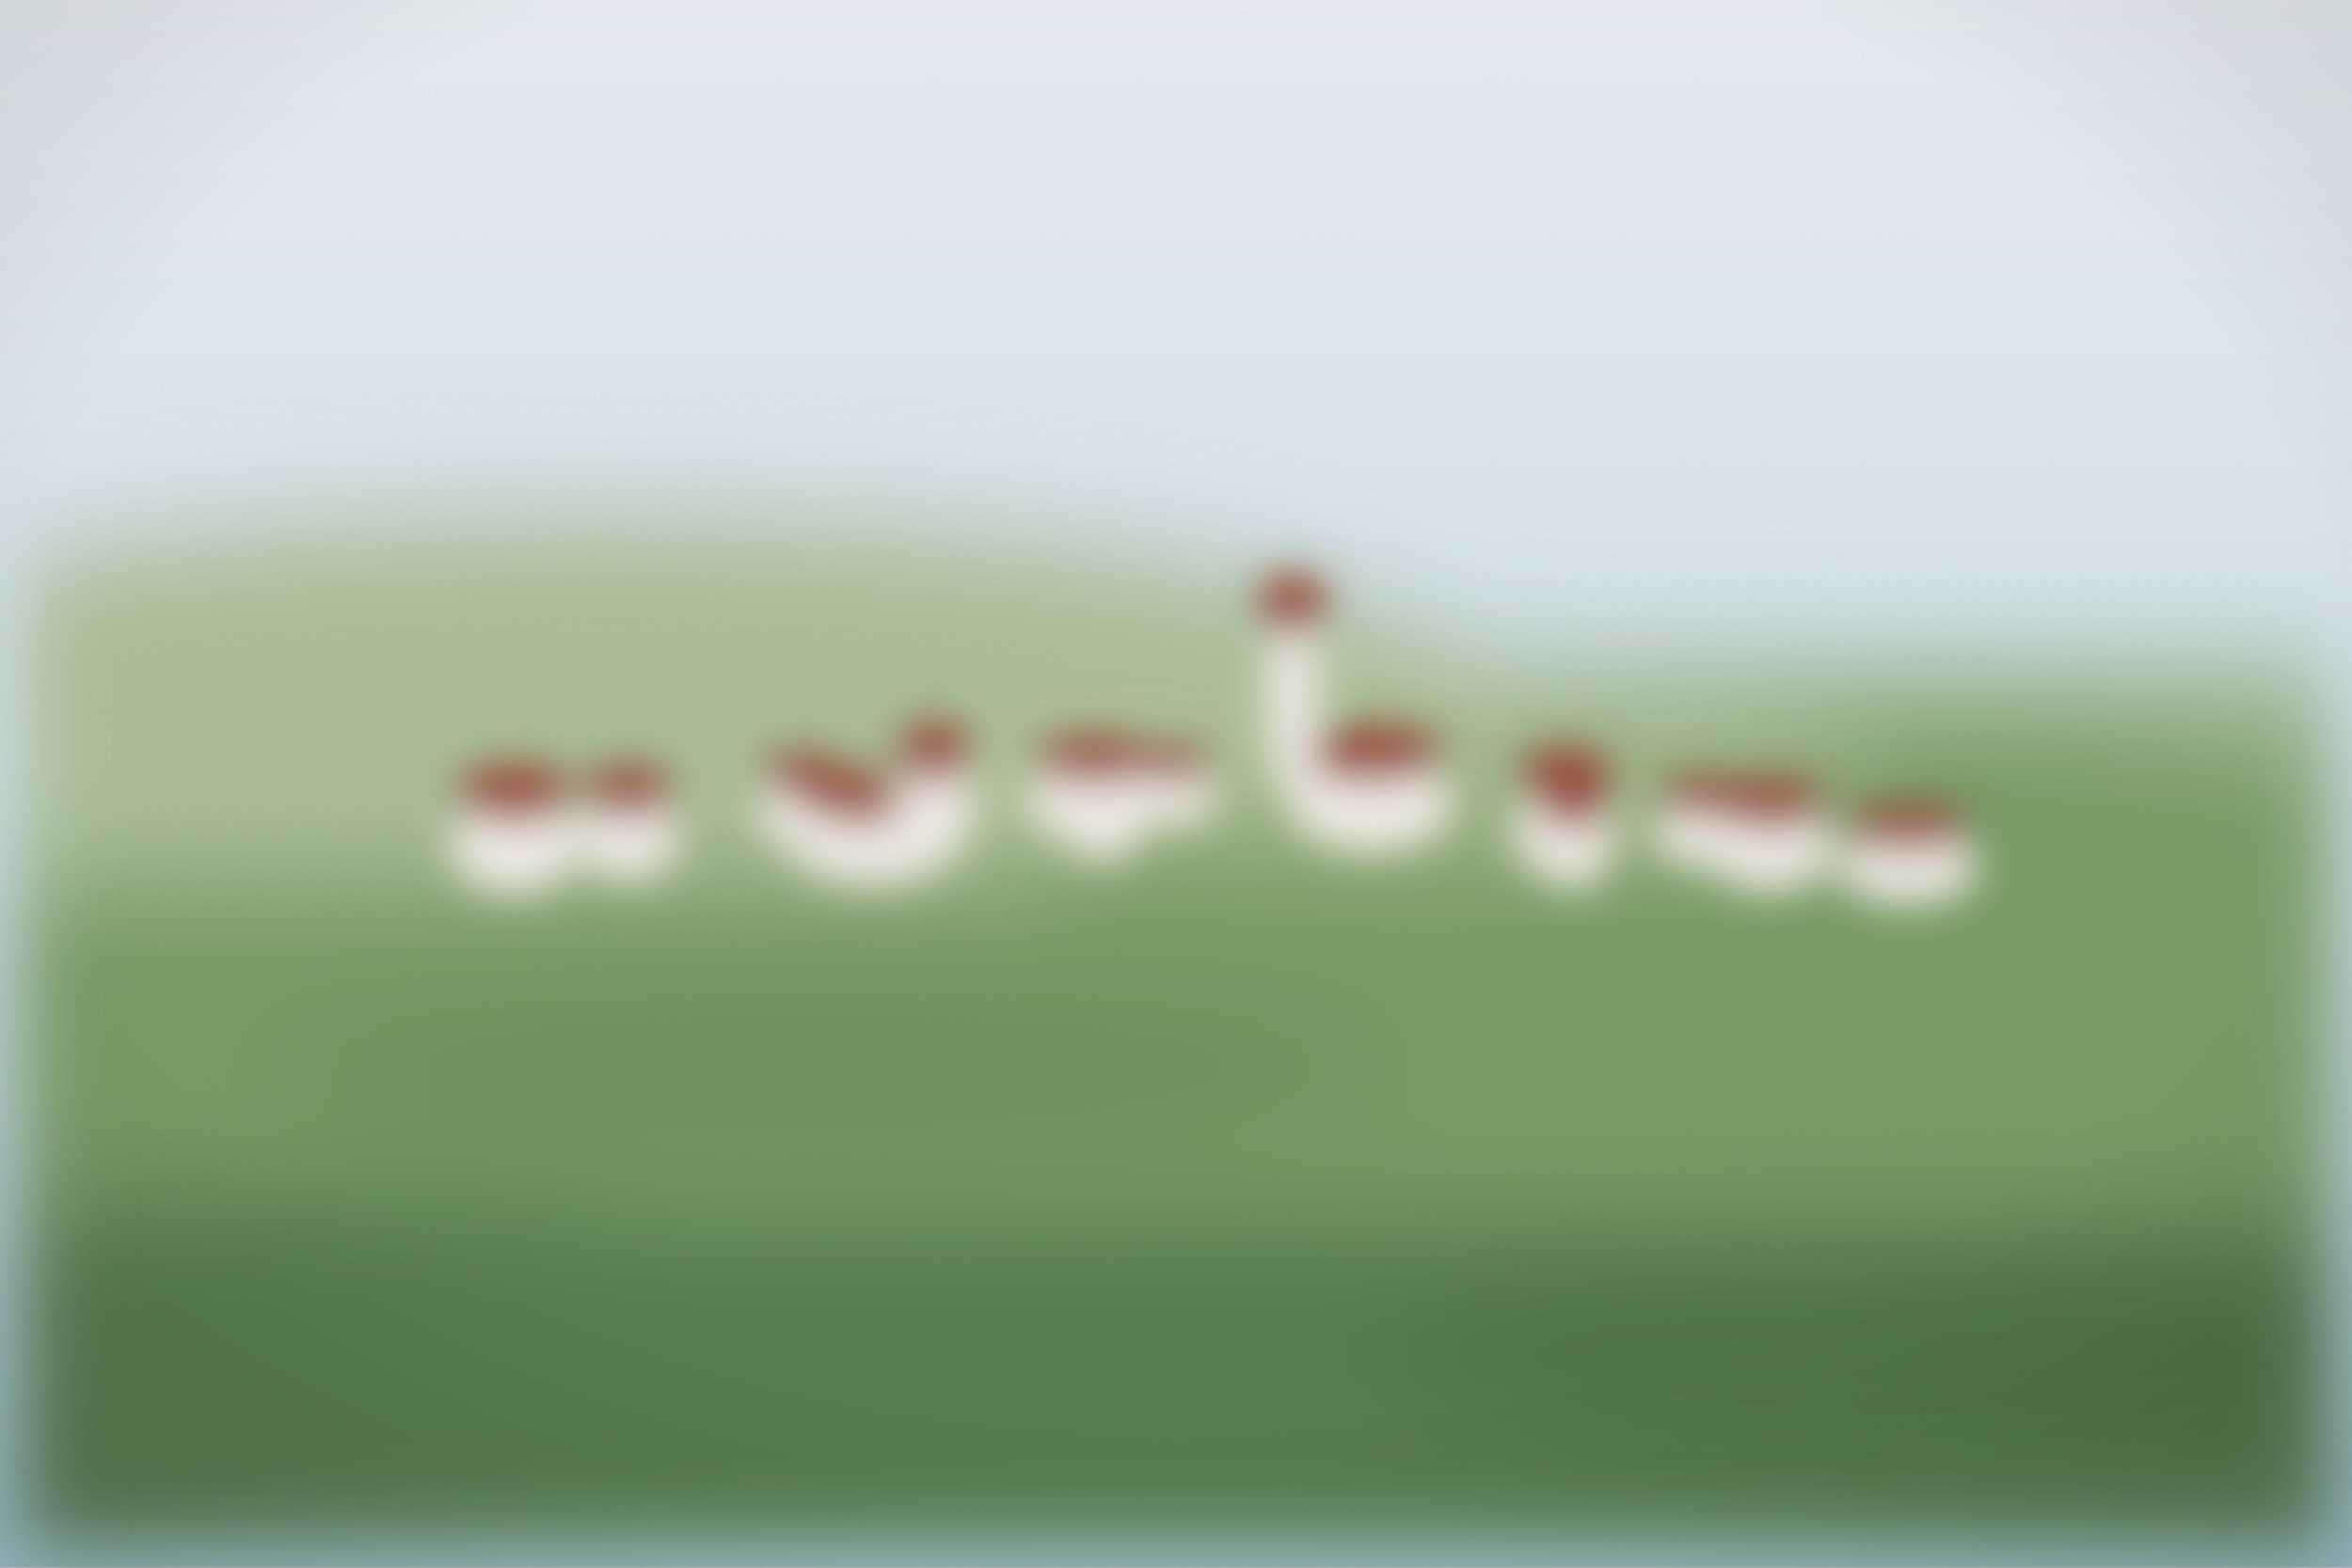
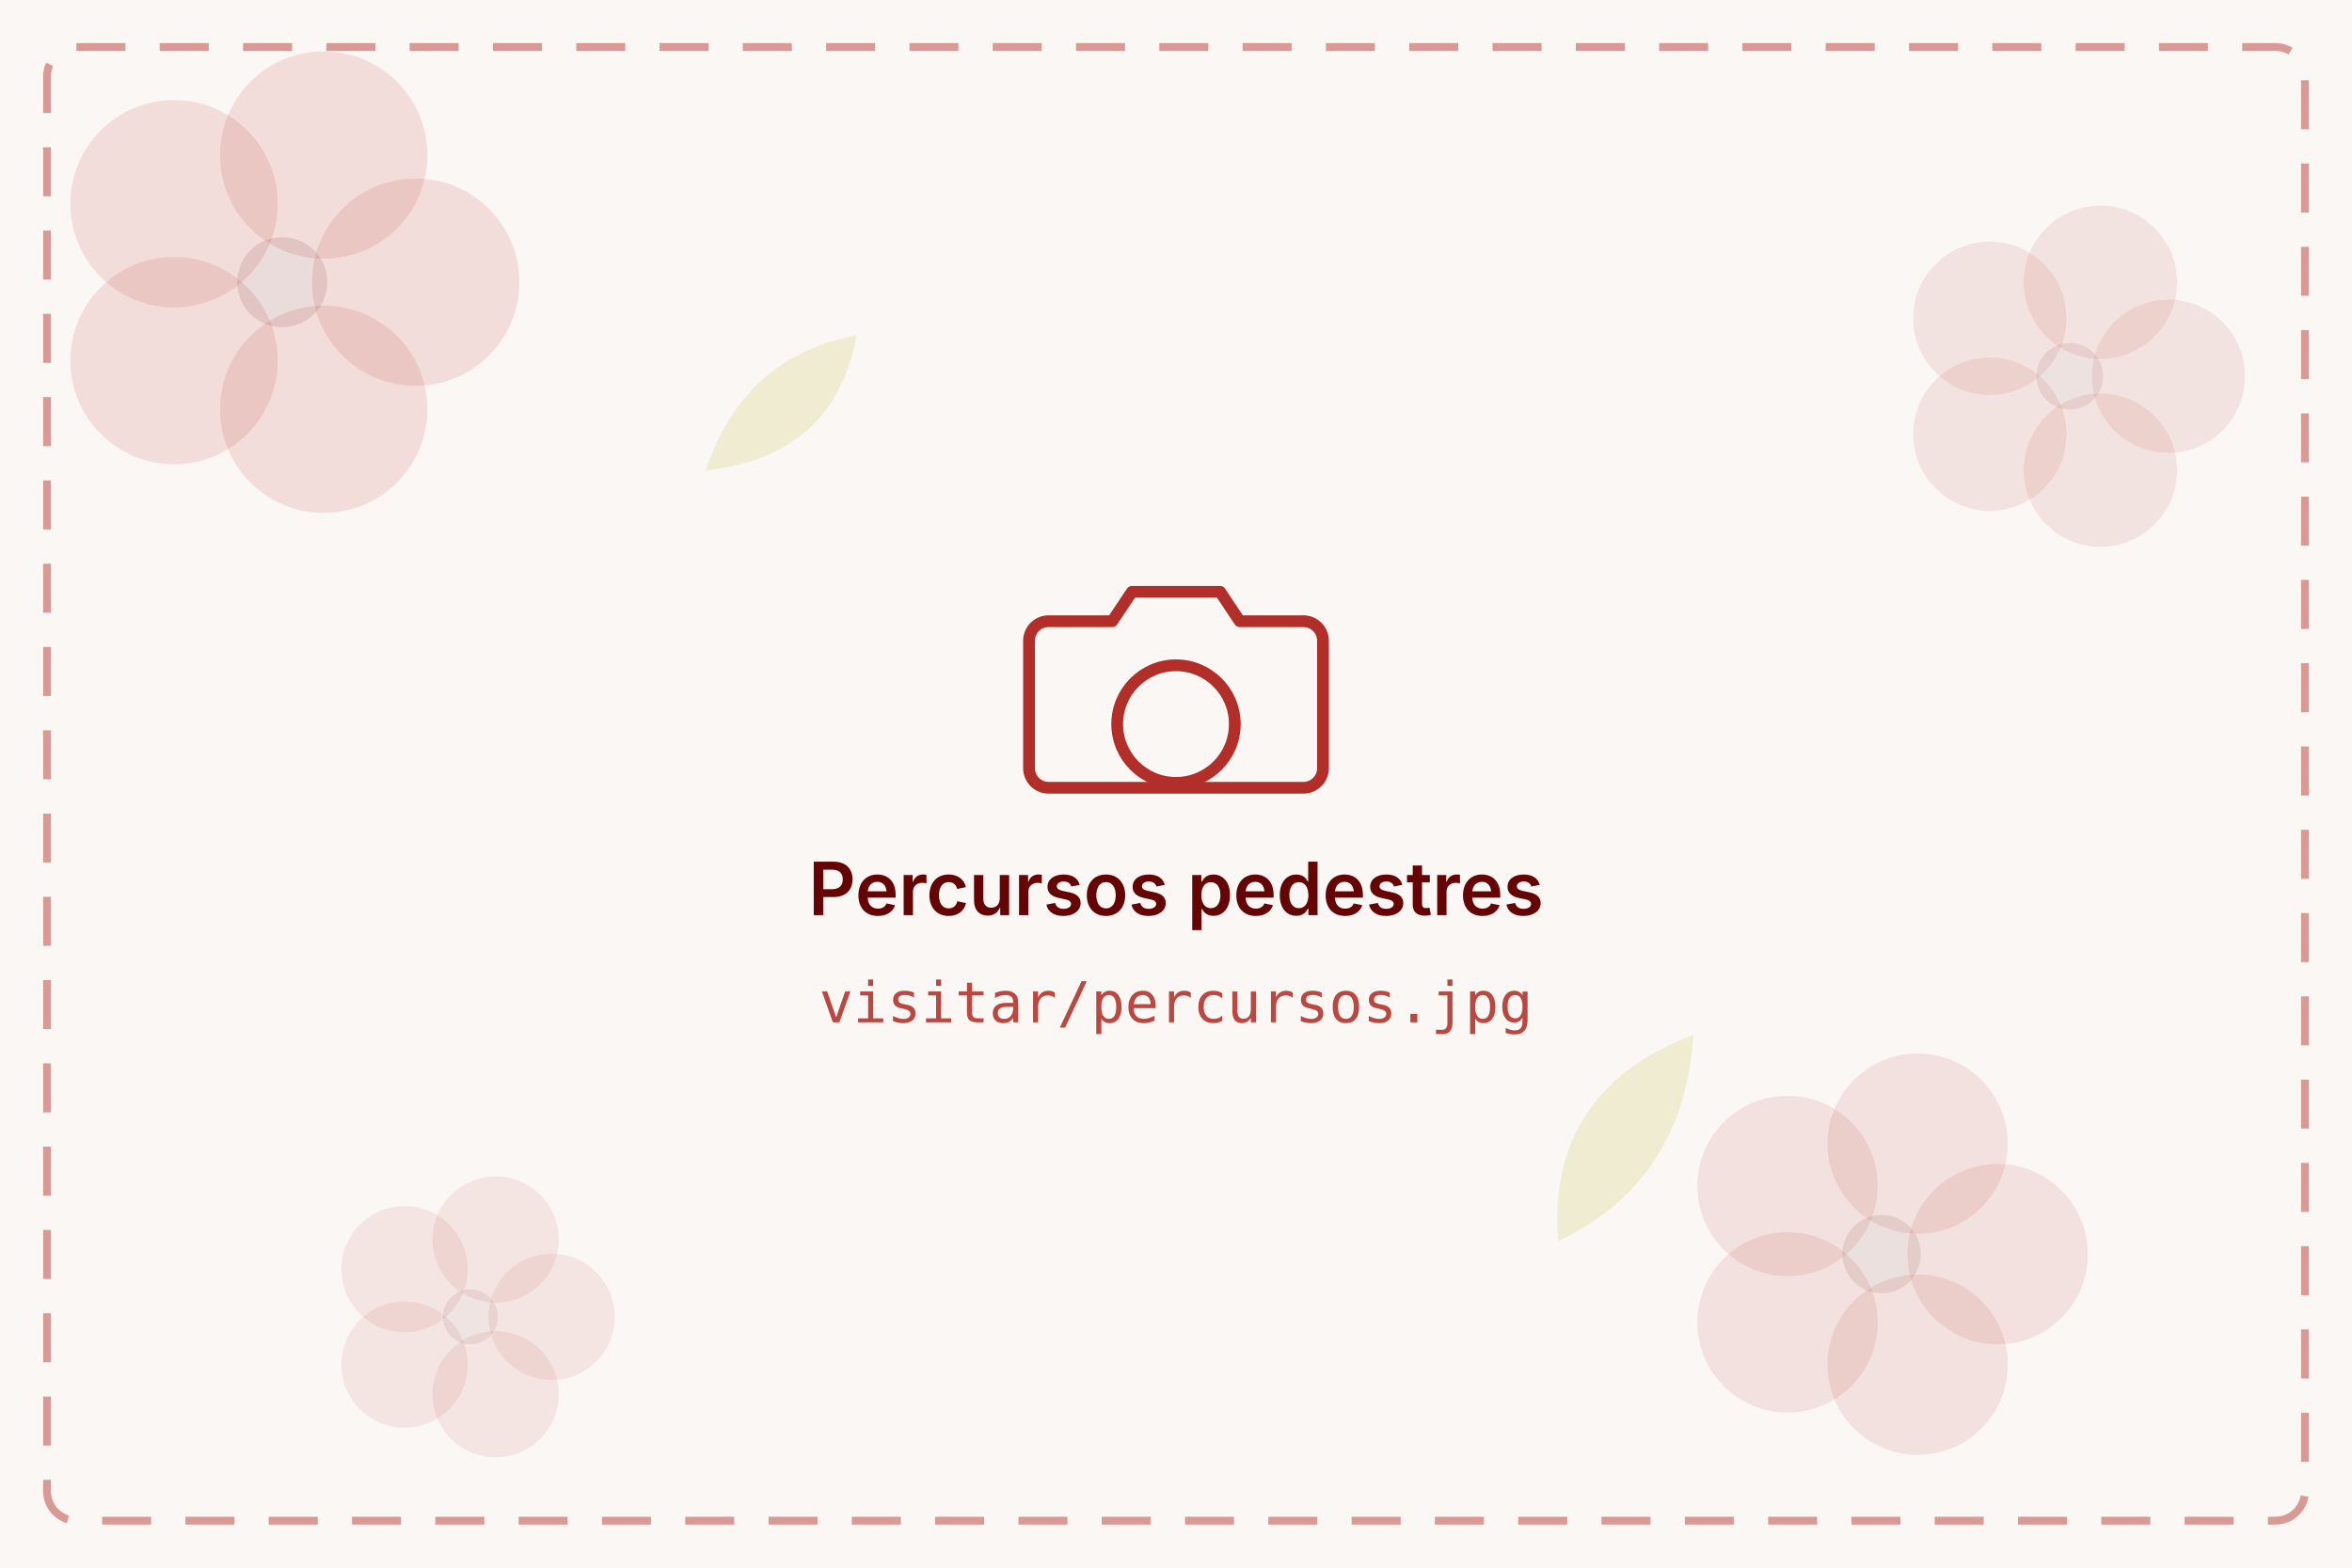
<svg xmlns="http://www.w3.org/2000/svg" viewBox="0 0 1200 800" width="1200" height="800" role="img">
-   <defs>
-     <linearGradient id="ceu" x1="0" y1="0" x2="0" y2="1">
-       <stop offset="0%" stop-color="#F0F7FC" />
-       <stop offset="55%" stop-color="#D9EBF7" />
-       <stop offset="100%" stop-color="#BADDF0" />
-     </linearGradient>
-     <radialGradient id="vinheta" cx="50%" cy="42%" r="78%">
-       <stop offset="62%" stop-color="#000" stop-opacity="0" />
-       <stop offset="100%" stop-color="#000" stop-opacity="0.16" />
-     </radialGradient>
-     <filter id="desfoque" x="-25%" y="-25%" width="150%" height="150%">
-       <feGaussianBlur stdDeviation="27.2" />
-     </filter>
-     <filter id="medio" x="-30%" y="-30%" width="160%" height="160%">
-       <feGaussianBlur stdDeviation="10.4" />
-     </filter>
-     <filter id="suave" x="-40%" y="-40%" width="180%" height="180%">
-       <feGaussianBlur stdDeviation="9.6" />
-     </filter>
-     <filter id="grao">
-       <feTurbulence type="fractalNoise" baseFrequency="0.9" numOctaves="2" stitchTiles="stitch" />
-       <feColorMatrix type="matrix" values="0 0 0 0 0  0 0 0 0 0  0 0 0 0 0  0.7 0.7 0.7 0 0" />
-     </filter>
-   </defs>
-   <rect width="1200" height="800" fill="url(#ceu)" />
-   <g filter="url(#desfoque)">
-     <rect x="-120" y="336" width="1440" height="560" fill="#A9BF97" opacity="1" />
-     <ellipse cx="300" cy="368" rx="480" ry="104" fill="#B2C79E" opacity="1" />
-     <rect x="-120" y="448" width="1440" height="480" fill="#7FA36B" opacity="1" />
-     <ellipse cx="936" cy="480" rx="432" ry="112" fill="#7FA36B" opacity="1" />
-     <rect x="-120" y="624" width="1440" height="320" fill="#5C8253" opacity="1" />
-     <ellipse cx="168" cy="736" rx="360" ry="128" fill="#5C8253" opacity="1" />
-     <ellipse cx="720" cy="400" rx="240" ry="40" fill="#BCCFa2" opacity="0.6" />
-     <ellipse cx="420" cy="544" rx="288" ry="40" fill="#6F9460" opacity="0.7" />
-     <ellipse cx="1020" cy="688" rx="312" ry="56" fill="#527549" opacity="0.7" />
+   <rect width="1200" height="800" fill="#FBF7F5" />
+   <g>
+     <g transform="translate(144 144) scale(4.6)">
+       <circle cx="14.8" cy="0" r="11.5" fill="#B43C34" opacity="0.14" />
+       <circle cx="4.6" cy="14.1" r="11.5" fill="#B43C34" opacity="0.14" />
+       <circle cx="-12" cy="8.7" r="11.5" fill="#B43C34" opacity="0.14" />
+       <circle cx="-12" cy="-8.7" r="11.5" fill="#B43C34" opacity="0.14" />
+       <circle cx="4.6" cy="-14.1" r="11.5" fill="#B43C34" opacity="0.14" />
+       <circle r="5" fill="#640404" opacity="0.112" />
+     </g>
+     <g transform="translate(1056 192) scale(3.4)">
+       <circle cx="14.8" cy="0" r="11.5" fill="#B43C34" opacity="0.11" />
+       <circle cx="4.6" cy="14.1" r="11.5" fill="#B43C34" opacity="0.11" />
+       <circle cx="-12" cy="8.7" r="11.5" fill="#B43C34" opacity="0.11" />
+       <circle cx="-12" cy="-8.7" r="11.5" fill="#B43C34" opacity="0.11" />
+       <circle cx="4.6" cy="-14.1" r="11.5" fill="#B43C34" opacity="0.11" />
+       <circle r="5" fill="#640404" opacity="0.088" />
+     </g>
+     <g transform="translate(240 672) scale(2.8)">
+       <circle cx="14.8" cy="0" r="11.5" fill="#B43C34" opacity="0.1" />
+       <circle cx="4.6" cy="14.1" r="11.5" fill="#B43C34" opacity="0.1" />
+       <circle cx="-12" cy="8.7" r="11.5" fill="#B43C34" opacity="0.1" />
+       <circle cx="-12" cy="-8.7" r="11.5" fill="#B43C34" opacity="0.1" />
+       <circle cx="4.6" cy="-14.1" r="11.5" fill="#B43C34" opacity="0.1" />
+       <circle r="5" fill="#640404" opacity="0.08" />
+     </g>
+     <g transform="translate(960 640) scale(4)">
+       <circle cx="14.8" cy="0" r="11.5" fill="#B43C34" opacity="0.12" />
+       <circle cx="4.6" cy="14.1" r="11.5" fill="#B43C34" opacity="0.12" />
+       <circle cx="-12" cy="8.7" r="11.5" fill="#B43C34" opacity="0.12" />
+       <circle cx="-12" cy="-8.7" r="11.5" fill="#B43C34" opacity="0.12" />
+       <circle cx="4.6" cy="-14.1" r="11.5" fill="#B43C34" opacity="0.12" />
+       <circle r="5" fill="#640404" opacity="0.096" />
+     </g>
+     <path transform="translate(360 240) rotate(-20) scale(3.2)" d="M0 0q12-15 30-12q-10 17-30 12Z" fill="#A9B416" opacity="0.16" />
+     <path transform="translate(864 528) rotate(145) scale(3.9)" d="M0 0q12-15 30-12q-10 17-30 12Z" fill="#A9B416" opacity="0.16" />
  </g>
-   <g filter="url(#medio)">
-     <ellipse cx="262" cy="424.7" rx="24.2" ry="18.5" fill="#FBF8F1" opacity="0.97" />
-     <ellipse cx="262" cy="405.3" rx="21.8" ry="11.1" fill="#9E4B38" opacity="0.95" />
-     <ellipse cx="262.5" cy="431" rx="32.9" ry="24.7" fill="#FBF8F1" opacity="0.97" />
-     <ellipse cx="262.5" cy="405" rx="29.6" ry="14.8" fill="#9E4B38" opacity="0.95" />
-     <ellipse cx="320.5" cy="427.1" rx="25.9" ry="22" fill="#FBF8F1" opacity="0.97" />
-     <ellipse cx="320.5" cy="404" rx="23.3" ry="13.2" fill="#9E4B38" opacity="0.95" />
-     <ellipse cx="409.9" cy="413.8" rx="23.8" ry="17.9" fill="#FBF8F1" opacity="0.97" />
-     <ellipse cx="409.9" cy="395" rx="21.4" ry="10.7" fill="#9E4B38" opacity="0.95" />
-     <ellipse cx="445.3" cy="429.7" rx="42.4" ry="21.6" fill="#FBF8F1" opacity="0.97" />
-     <ellipse cx="445.3" cy="407" rx="38.1" ry="13" fill="#9E4B38" opacity="0.95" />
-     <ellipse cx="476.9" cy="411" rx="20.4" ry="26.2" fill="#FBF8F1" opacity="0.97" />
-     <ellipse cx="476.9" cy="383.5" rx="18.4" ry="15.7" fill="#9E4B38" opacity="0.95" />
-     <ellipse cx="562.7" cy="418.8" rx="19.8" ry="20.2" fill="#FBF8F1" opacity="0.97" />
-     <ellipse cx="562.7" cy="397.6" rx="17.8" ry="12.1" fill="#9E4B38" opacity="0.95" />
-     <ellipse cx="558" cy="408.6" rx="34.4" ry="20.2" fill="#FBF8F1" opacity="0.97" />
-     <ellipse cx="558" cy="387.4" rx="31" ry="12.1" fill="#9E4B38" opacity="0.95" />
-     <ellipse cx="599.1" cy="405.8" rx="22.2" ry="14.9" fill="#FBF8F1" opacity="0.97" />
-     <ellipse cx="599.1" cy="390.1" rx="20" ry="9" fill="#9E4B38" opacity="0.95" />
-     <ellipse cx="696.4" cy="410.4" rx="35" ry="23.5" fill="#FBF8F1" opacity="0.97" />
-     <ellipse cx="696.4" cy="385.7" rx="31.5" ry="14.1" fill="#9E4B38" opacity="0.95" />
-     <ellipse cx="699.9" cy="410.2" rx="41.5" ry="24.2" fill="#FBF8F1" opacity="0.97" />
-     <ellipse cx="699.9" cy="384.8" rx="37.4" ry="14.5" fill="#9E4B38" opacity="0.95" />
-     <ellipse cx="798.4" cy="422.9" rx="26.5" ry="25.7" fill="#FBF8F1" opacity="0.97" />
-     <ellipse cx="798.4" cy="395.9" rx="23.8" ry="15.4" fill="#9E4B38" opacity="0.95" />
-     <ellipse cx="802.8" cy="432.4" rx="19.3" ry="20.2" fill="#FBF8F1" opacity="0.97" />
-     <ellipse cx="802.8" cy="411.2" rx="17.4" ry="12.1" fill="#9E4B38" opacity="0.95" />
-     <ellipse cx="869" cy="424.6" rx="26" ry="17.4" fill="#FBF8F1" opacity="0.97" />
-     <ellipse cx="869" cy="406.3" rx="23.4" ry="10.4" fill="#9E4B38" opacity="0.95" />
-     <ellipse cx="903.3" cy="433" rx="31.7" ry="21.9" fill="#FBF8F1" opacity="0.97" />
-     <ellipse cx="903.3" cy="410" rx="28.5" ry="13.1" fill="#9E4B38" opacity="0.95" />
-     <ellipse cx="973.3" cy="442.3" rx="36.2" ry="19.2" fill="#FBF8F1" opacity="0.97" />
-     <ellipse cx="973.3" cy="422.2" rx="32.5" ry="11.5" fill="#9E4B38" opacity="0.95" />
-     <ellipse cx="659.5" cy="356" rx="13.2" ry="52" fill="#FBF8F1" opacity="0.97" />
-     <ellipse cx="659.5" cy="308" rx="18" ry="16" fill="#9E4B38" opacity="0.95" />
+   <rect x="24" y="24" width="1152" height="752" rx="15" fill="none" stroke="#A40C04" stroke-width="4" stroke-dasharray="25 17.5" opacity="0.4" />
+   <g transform="translate(600 352)" fill="none" stroke="#A40C04" stroke-width="6" stroke-linejoin="round" stroke-linecap="round" opacity="0.85">
+     <path d="M-65 -35h32.5l10 -15h45l10 15h32.5a10 10 0 0 1 10 10v65a10 10 0 0 1 -10 10h-130a10 10 0 0 1 -10 -10v-65a10 10 0 0 1 10 -10Z" />
+     <circle cx="0" cy="17.5" r="30" />
  </g>
-   <rect width="1200" height="800" fill="url(#vinheta)" />
-   <rect width="1200" height="800" filter="url(#grao)" opacity="0.055" />
+   <text x="600" y="467" text-anchor="middle" font-family="Inter, system-ui, sans-serif" font-size="37.5" font-weight="600" fill="#640404">Percursos pedestres</text>
+   <text x="600" y="521.7" text-anchor="middle" font-family="ui-monospace, SFMono-Regular, Menlo, monospace" font-size="28.8" fill="#A40C04" opacity="0.75">visitar/percursos.jpg</text>
</svg>
